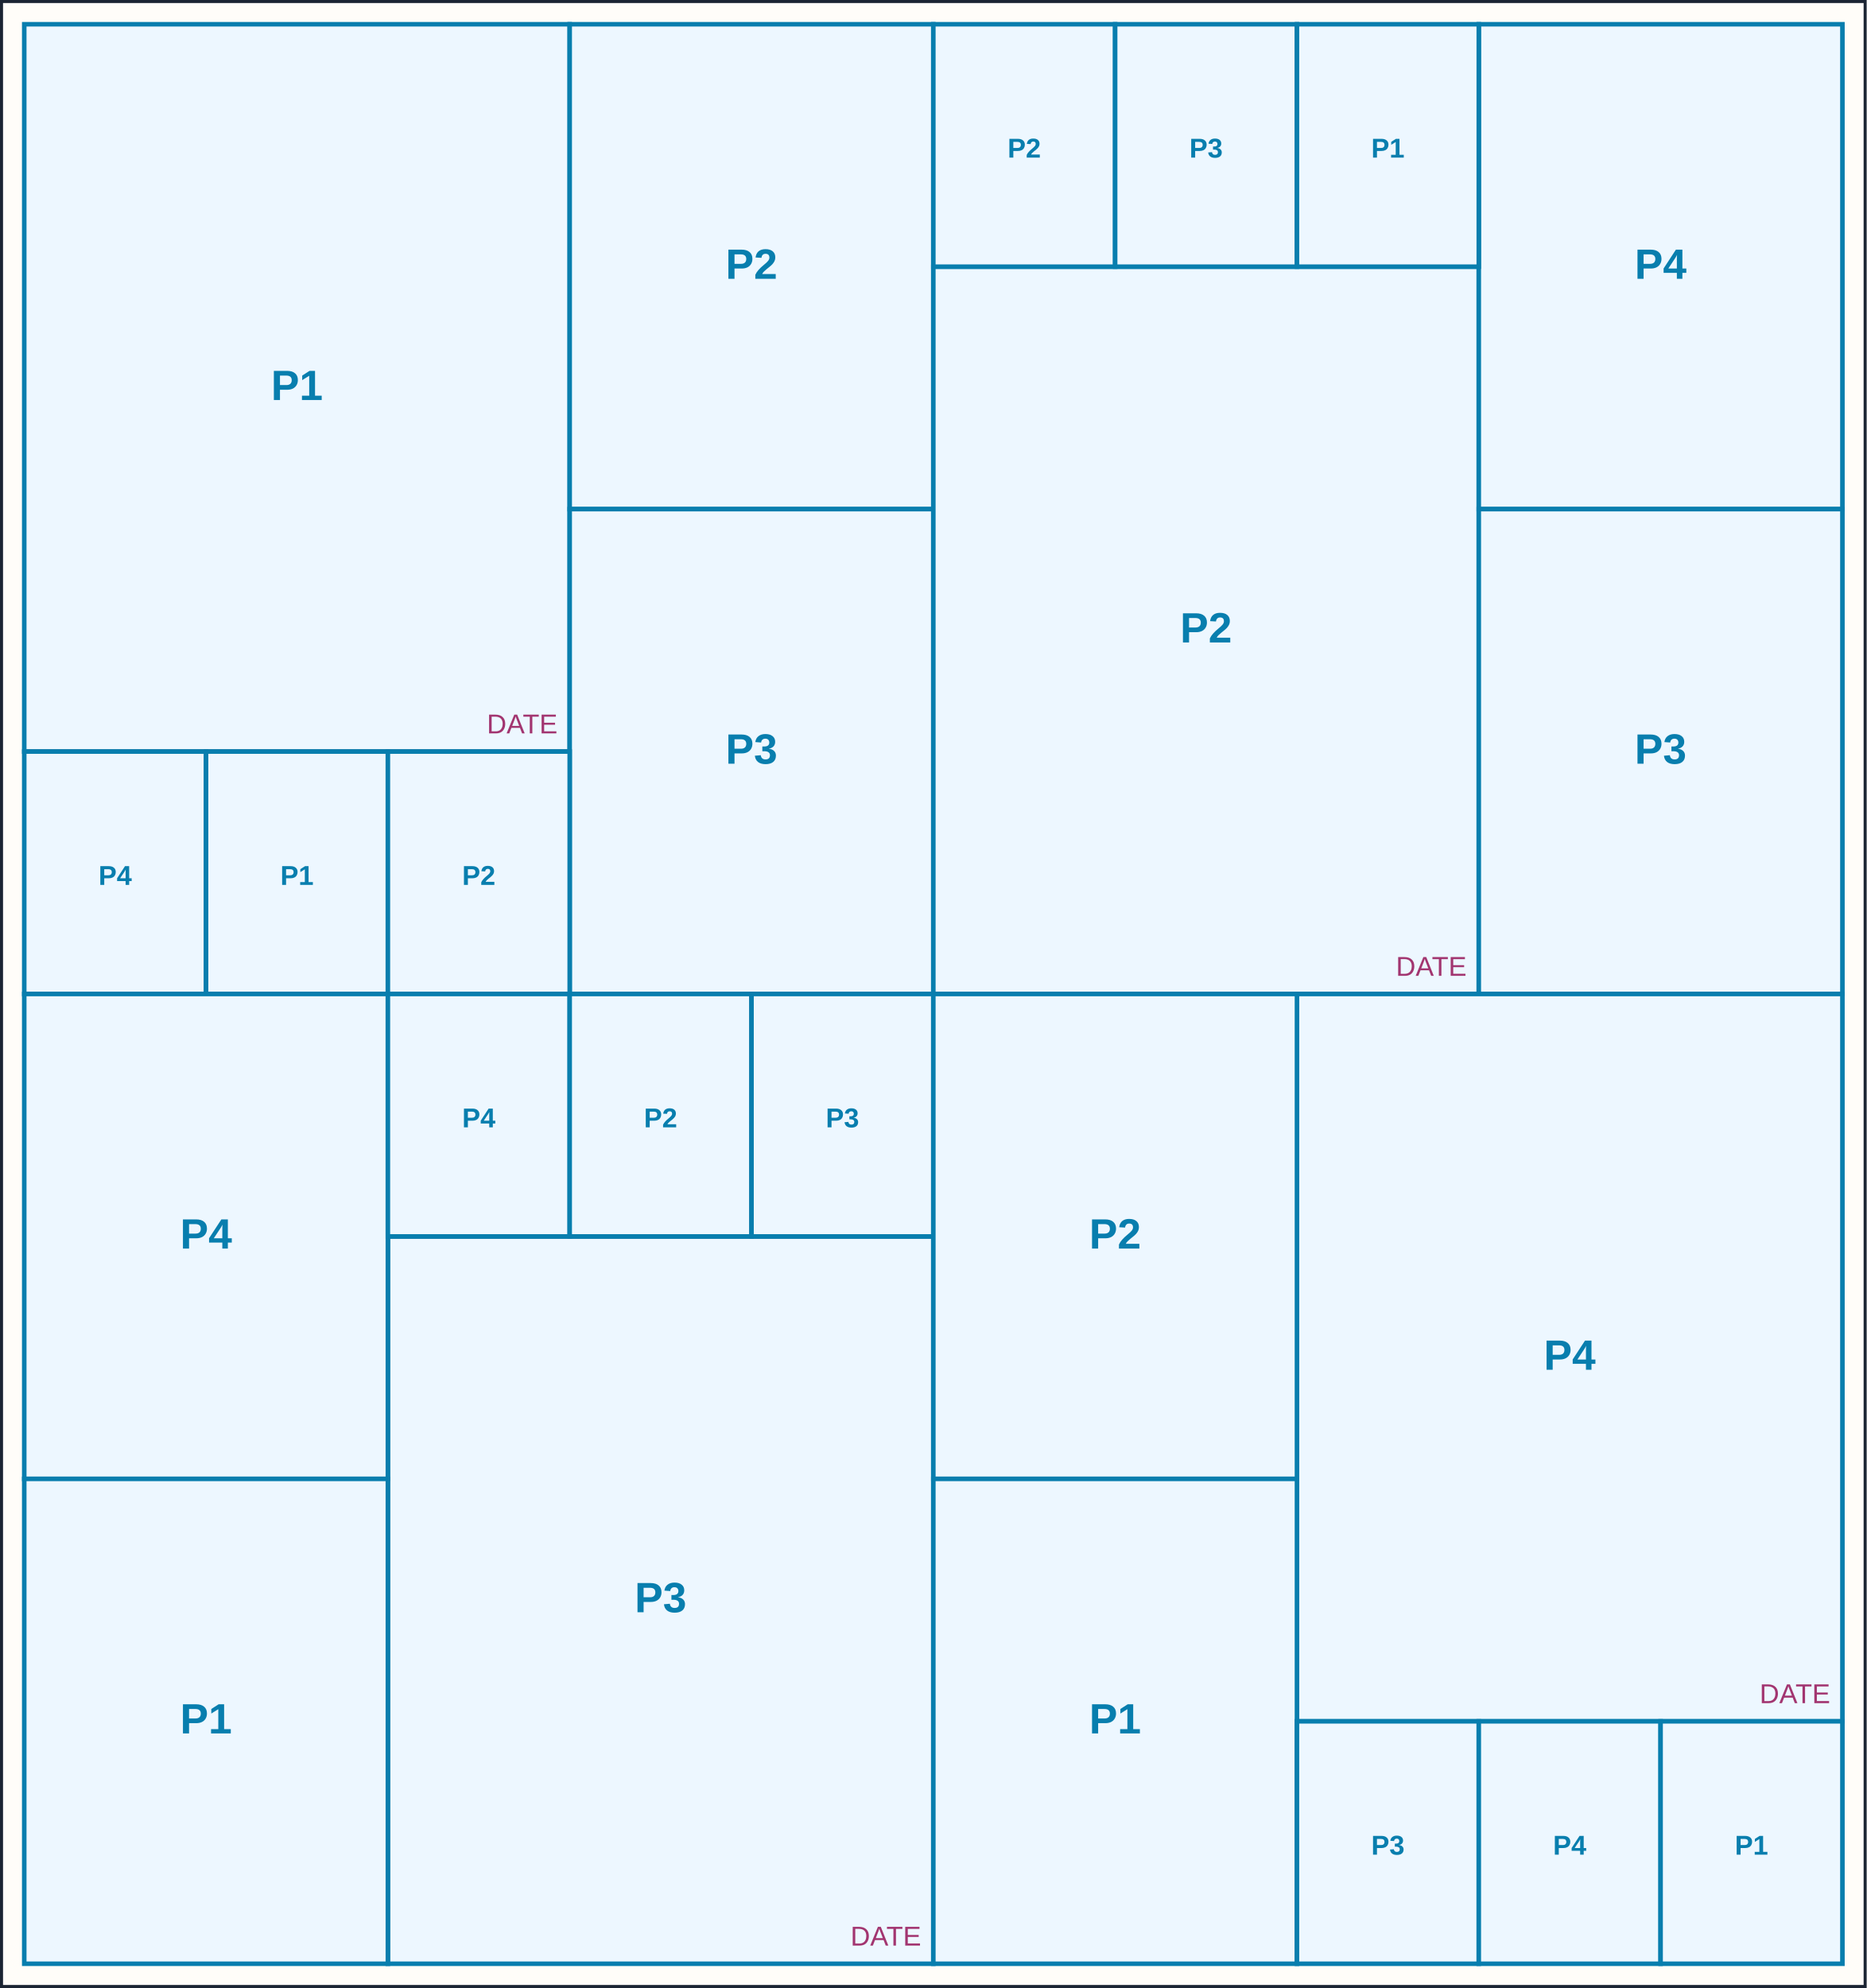
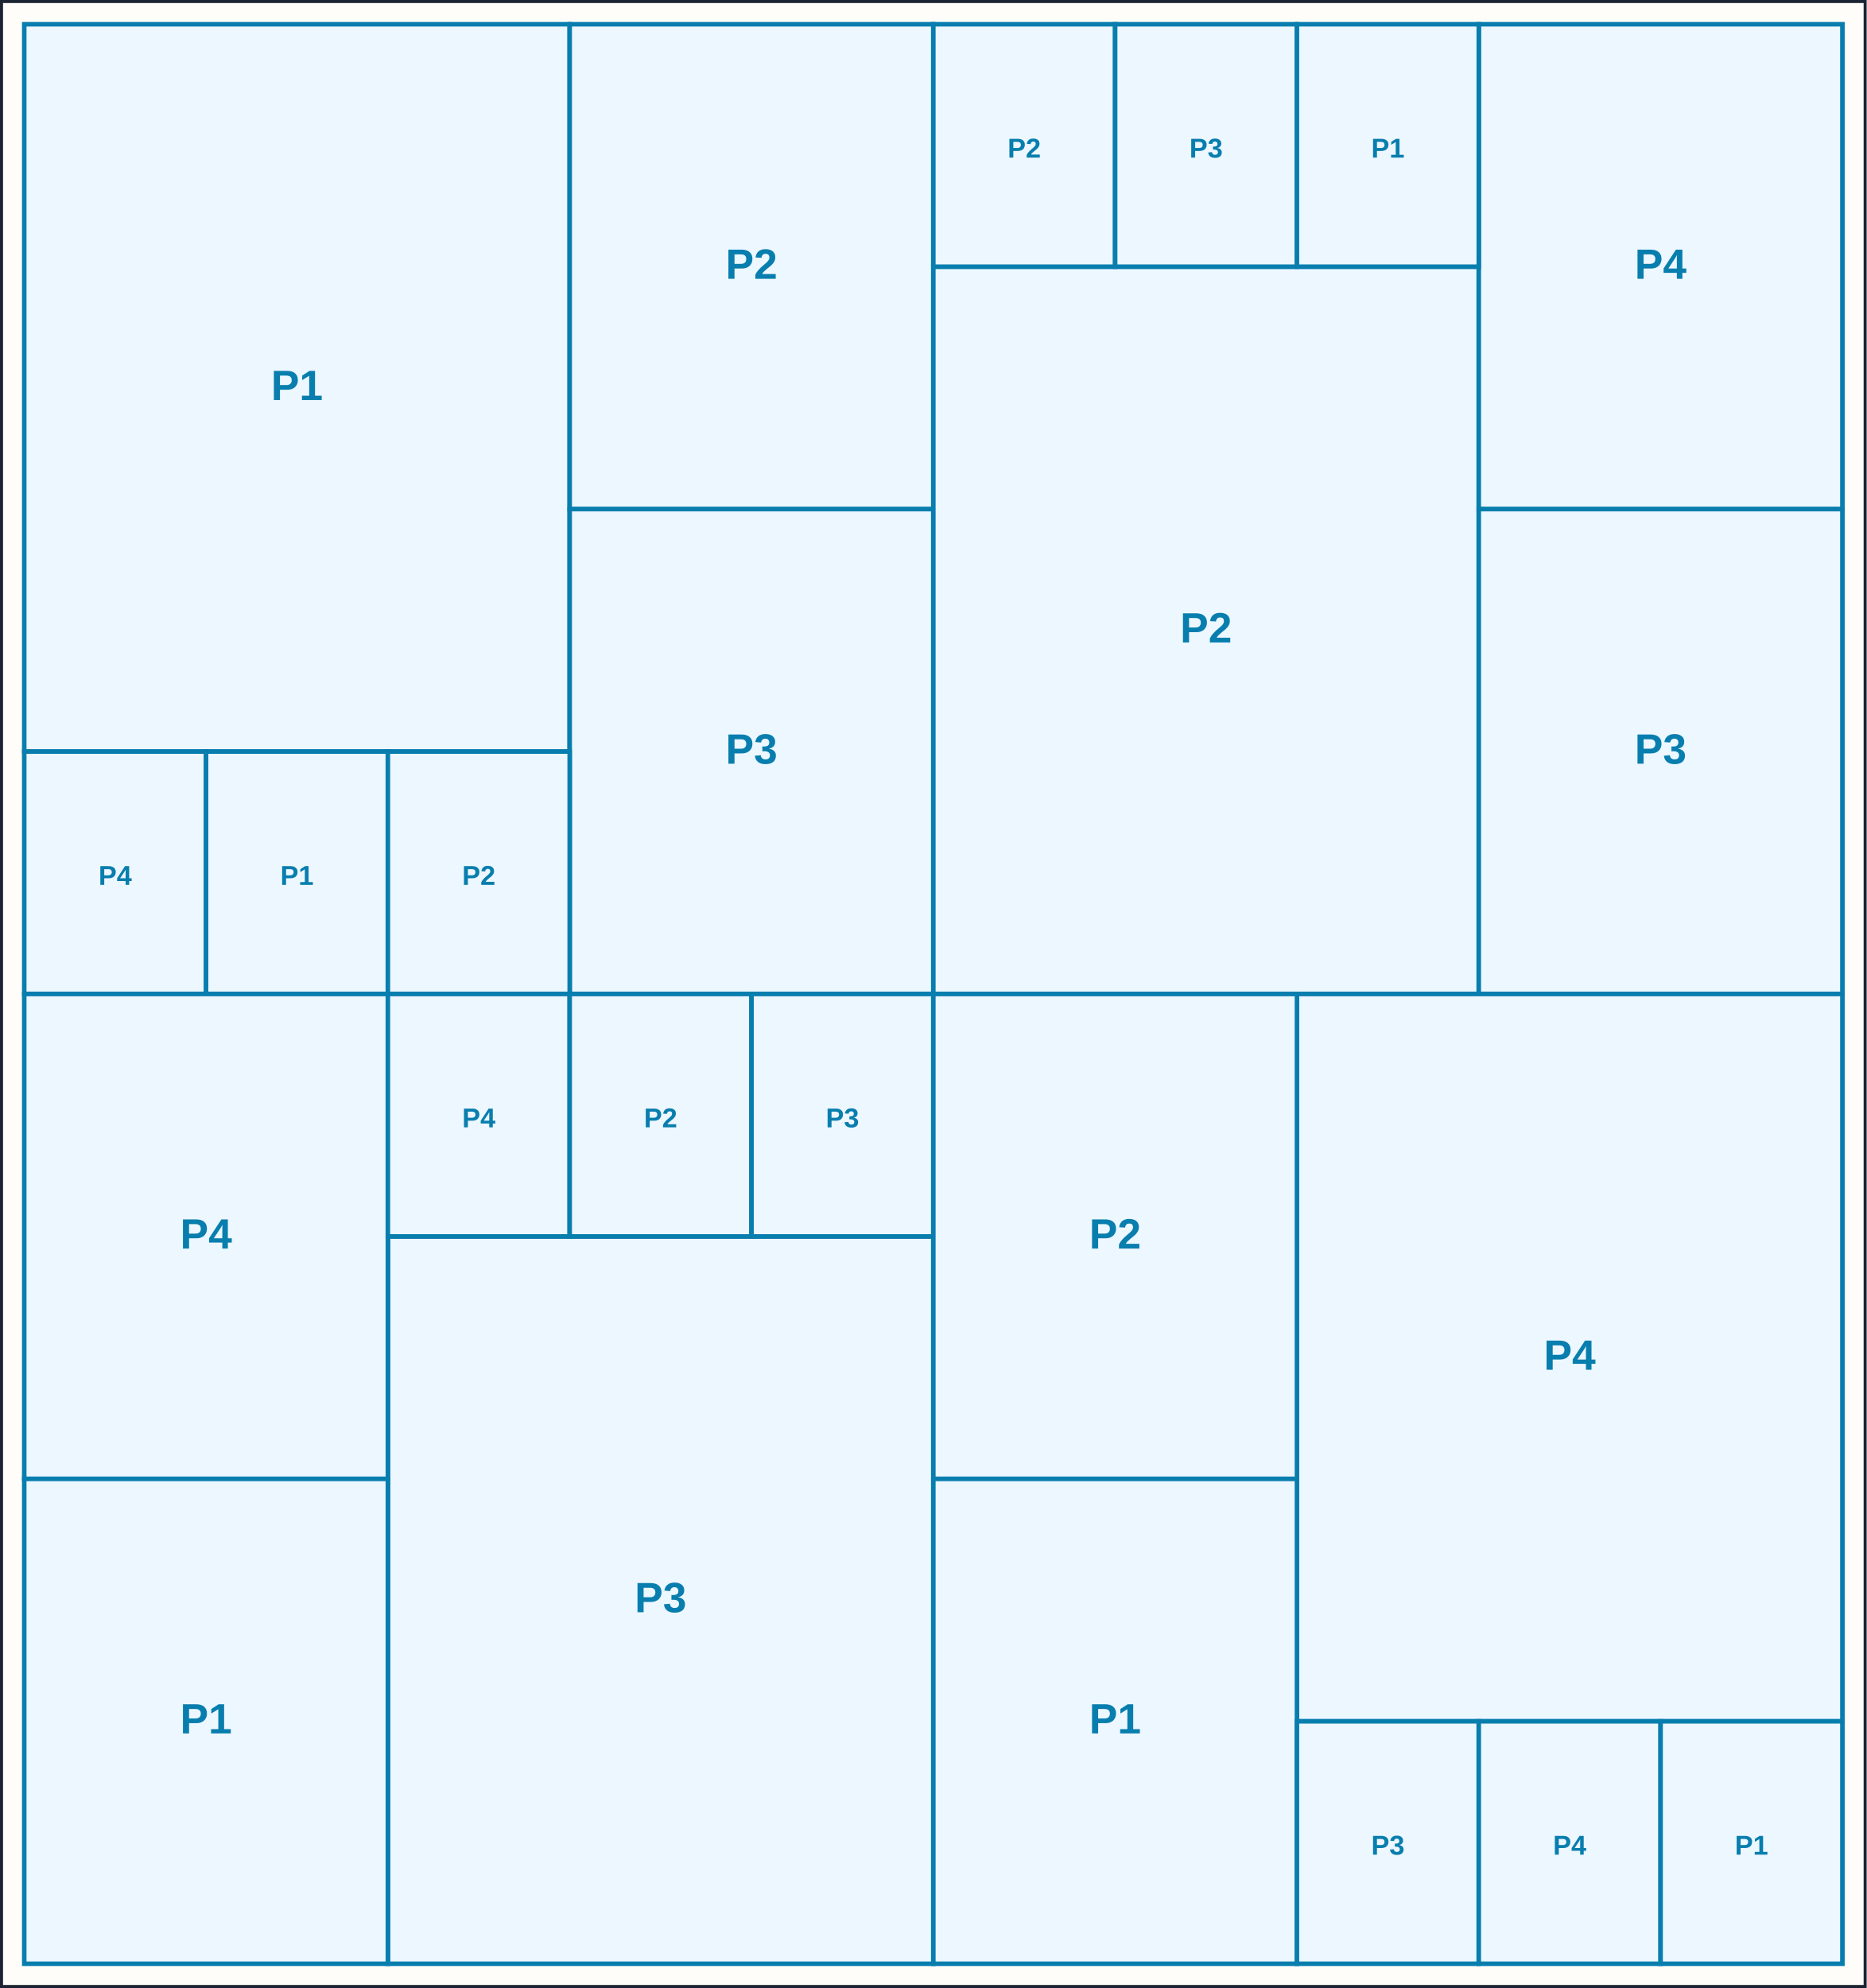
<svg xmlns="http://www.w3.org/2000/svg" width="616" height="656" viewBox="0 0 616 656" role="img" aria-labelledby="title desc">
  <rect width="616" height="656" fill="#fffdf9" />
  <rect x=".5" y=".5" width="615" height="655" fill="none" stroke="#1b2433" />
  <g data-photo="1" data-shape="square" data-x="8" data-y="8" data-width="180" data-height="240" data-window-inset="0">
    <rect x="8" y="8" width="180" height="240" fill="#fff" stroke="#764d70" stroke-width="1.2" />
    <rect x="8" y="8" width="180" height="240" fill="#edf7ff" stroke="#087eae" stroke-width="1.5" />
    <text x="98" y="132" text-anchor="middle" font-family="Arial,sans-serif" font-size="14" font-weight="700" fill="#087eae">P1</text>
-     <text x="184" y="242" text-anchor="end" font-family="Arial,sans-serif" font-size="9" fill="#a23570">DATE</text>
  </g>
  <g data-photo="2" data-shape="square" data-x="188" data-y="8" data-width="120" data-height="160" data-window-inset="0">
    <rect x="188" y="8" width="120" height="160" fill="#fff" stroke="#764d70" stroke-width="1.2" />
    <rect x="188" y="8" width="120" height="160" fill="#edf7ff" stroke="#087eae" stroke-width="1.5" />
    <text x="248" y="92" text-anchor="middle" font-family="Arial,sans-serif" font-size="14" font-weight="700" fill="#087eae">P2</text>
  </g>
  <g data-photo="3" data-shape="square" data-x="188" data-y="168" data-width="120" data-height="160" data-window-inset="0">
    <rect x="188" y="168" width="120" height="160" fill="#fff" stroke="#764d70" stroke-width="1.2" />
    <rect x="188" y="168" width="120" height="160" fill="#edf7ff" stroke="#087eae" stroke-width="1.5" />
    <text x="248" y="252" text-anchor="middle" font-family="Arial,sans-serif" font-size="14" font-weight="700" fill="#087eae">P3</text>
  </g>
  <g data-photo="4" data-shape="square" data-x="8" data-y="248" data-width="60" data-height="80" data-window-inset="0">
    <rect x="8" y="248" width="60" height="80" fill="#fff" stroke="#764d70" stroke-width="1.2" />
    <rect x="8" y="248" width="60" height="80" fill="#edf7ff" stroke="#087eae" stroke-width="1.5" />
    <text x="38" y="292" text-anchor="middle" font-family="Arial,sans-serif" font-size="9" font-weight="700" fill="#087eae">P4</text>
  </g>
  <g data-photo="1" data-shape="square" data-x="68" data-y="248" data-width="60" data-height="80" data-window-inset="0">
    <rect x="68" y="248" width="60" height="80" fill="#fff" stroke="#764d70" stroke-width="1.2" />
    <rect x="68" y="248" width="60" height="80" fill="#edf7ff" stroke="#087eae" stroke-width="1.5" />
    <text x="98" y="292" text-anchor="middle" font-family="Arial,sans-serif" font-size="9" font-weight="700" fill="#087eae">P1</text>
  </g>
  <g data-photo="2" data-shape="square" data-x="128" data-y="248" data-width="60" data-height="80" data-window-inset="0">
    <rect x="128" y="248" width="60" height="80" fill="#fff" stroke="#764d70" stroke-width="1.2" />
    <rect x="128" y="248" width="60" height="80" fill="#edf7ff" stroke="#087eae" stroke-width="1.5" />
    <text x="158" y="292" text-anchor="middle" font-family="Arial,sans-serif" font-size="9" font-weight="700" fill="#087eae">P2</text>
  </g>
  <g data-photo="2" data-shape="square" data-x="308" data-y="88" data-width="180" data-height="240" data-window-inset="0">
    <rect x="308" y="88" width="180" height="240" fill="#fff" stroke="#764d70" stroke-width="1.2" />
    <rect x="308" y="88" width="180" height="240" fill="#edf7ff" stroke="#087eae" stroke-width="1.5" />
    <text x="398" y="212" text-anchor="middle" font-family="Arial,sans-serif" font-size="14" font-weight="700" fill="#087eae">P2</text>
-     <text x="484" y="322" text-anchor="end" font-family="Arial,sans-serif" font-size="9" fill="#a23570">DATE</text>
  </g>
  <g data-photo="4" data-shape="square" data-x="488" data-y="8" data-width="120" data-height="160" data-window-inset="0">
    <rect x="488" y="8" width="120" height="160" fill="#fff" stroke="#764d70" stroke-width="1.2" />
    <rect x="488" y="8" width="120" height="160" fill="#edf7ff" stroke="#087eae" stroke-width="1.5" />
    <text x="548" y="92" text-anchor="middle" font-family="Arial,sans-serif" font-size="14" font-weight="700" fill="#087eae">P4</text>
  </g>
  <g data-photo="3" data-shape="square" data-x="488" data-y="168" data-width="120" data-height="160" data-window-inset="0">
    <rect x="488" y="168" width="120" height="160" fill="#fff" stroke="#764d70" stroke-width="1.2" />
    <rect x="488" y="168" width="120" height="160" fill="#edf7ff" stroke="#087eae" stroke-width="1.5" />
    <text x="548" y="252" text-anchor="middle" font-family="Arial,sans-serif" font-size="14" font-weight="700" fill="#087eae">P3</text>
  </g>
  <g data-photo="2" data-shape="square" data-x="308" data-y="8" data-width="60" data-height="80" data-window-inset="0">
    <rect x="308" y="8" width="60" height="80" fill="#fff" stroke="#764d70" stroke-width="1.2" />
    <rect x="308" y="8" width="60" height="80" fill="#edf7ff" stroke="#087eae" stroke-width="1.5" />
    <text x="338" y="52" text-anchor="middle" font-family="Arial,sans-serif" font-size="9" font-weight="700" fill="#087eae">P2</text>
  </g>
  <g data-photo="3" data-shape="square" data-x="368" data-y="8" data-width="60" data-height="80" data-window-inset="0">
    <rect x="368" y="8" width="60" height="80" fill="#fff" stroke="#764d70" stroke-width="1.2" />
    <rect x="368" y="8" width="60" height="80" fill="#edf7ff" stroke="#087eae" stroke-width="1.5" />
    <text x="398" y="52" text-anchor="middle" font-family="Arial,sans-serif" font-size="9" font-weight="700" fill="#087eae">P3</text>
  </g>
  <g data-photo="1" data-shape="square" data-x="428" data-y="8" data-width="60" data-height="80" data-window-inset="0">
    <rect x="428" y="8" width="60" height="80" fill="#fff" stroke="#764d70" stroke-width="1.2" />
    <rect x="428" y="8" width="60" height="80" fill="#edf7ff" stroke="#087eae" stroke-width="1.5" />
    <text x="458" y="52" text-anchor="middle" font-family="Arial,sans-serif" font-size="9" font-weight="700" fill="#087eae">P1</text>
  </g>
  <g data-photo="3" data-shape="square" data-x="128" data-y="408" data-width="180" data-height="240" data-window-inset="0">
    <rect x="128" y="408" width="180" height="240" fill="#fff" stroke="#764d70" stroke-width="1.2" />
    <rect x="128" y="408" width="180" height="240" fill="#edf7ff" stroke="#087eae" stroke-width="1.5" />
    <text x="218" y="532" text-anchor="middle" font-family="Arial,sans-serif" font-size="14" font-weight="700" fill="#087eae">P3</text>
-     <text x="304" y="642" text-anchor="end" font-family="Arial,sans-serif" font-size="9" fill="#a23570">DATE</text>
  </g>
  <g data-photo="4" data-shape="square" data-x="8" data-y="328" data-width="120" data-height="160" data-window-inset="0">
    <rect x="8" y="328" width="120" height="160" fill="#fff" stroke="#764d70" stroke-width="1.2" />
    <rect x="8" y="328" width="120" height="160" fill="#edf7ff" stroke="#087eae" stroke-width="1.5" />
    <text x="68" y="412" text-anchor="middle" font-family="Arial,sans-serif" font-size="14" font-weight="700" fill="#087eae">P4</text>
  </g>
  <g data-photo="1" data-shape="square" data-x="8" data-y="488" data-width="120" data-height="160" data-window-inset="0">
    <rect x="8" y="488" width="120" height="160" fill="#fff" stroke="#764d70" stroke-width="1.2" />
    <rect x="8" y="488" width="120" height="160" fill="#edf7ff" stroke="#087eae" stroke-width="1.5" />
    <text x="68" y="572" text-anchor="middle" font-family="Arial,sans-serif" font-size="14" font-weight="700" fill="#087eae">P1</text>
  </g>
  <g data-photo="4" data-shape="square" data-x="128" data-y="328" data-width="60" data-height="80" data-window-inset="0">
    <rect x="128" y="328" width="60" height="80" fill="#fff" stroke="#764d70" stroke-width="1.2" />
    <rect x="128" y="328" width="60" height="80" fill="#edf7ff" stroke="#087eae" stroke-width="1.5" />
    <text x="158" y="372" text-anchor="middle" font-family="Arial,sans-serif" font-size="9" font-weight="700" fill="#087eae">P4</text>
  </g>
  <g data-photo="2" data-shape="square" data-x="188" data-y="328" data-width="60" data-height="80" data-window-inset="0">
    <rect x="188" y="328" width="60" height="80" fill="#fff" stroke="#764d70" stroke-width="1.2" />
    <rect x="188" y="328" width="60" height="80" fill="#edf7ff" stroke="#087eae" stroke-width="1.5" />
    <text x="218" y="372" text-anchor="middle" font-family="Arial,sans-serif" font-size="9" font-weight="700" fill="#087eae">P2</text>
  </g>
  <g data-photo="3" data-shape="square" data-x="248" data-y="328" data-width="60" data-height="80" data-window-inset="0">
    <rect x="248" y="328" width="60" height="80" fill="#fff" stroke="#764d70" stroke-width="1.2" />
    <rect x="248" y="328" width="60" height="80" fill="#edf7ff" stroke="#087eae" stroke-width="1.5" />
    <text x="278" y="372" text-anchor="middle" font-family="Arial,sans-serif" font-size="9" font-weight="700" fill="#087eae">P3</text>
  </g>
  <g data-photo="4" data-shape="square" data-x="428" data-y="328" data-width="180" data-height="240" data-window-inset="0">
    <rect x="428" y="328" width="180" height="240" fill="#fff" stroke="#764d70" stroke-width="1.2" />
    <rect x="428" y="328" width="180" height="240" fill="#edf7ff" stroke="#087eae" stroke-width="1.5" />
    <text x="518" y="452" text-anchor="middle" font-family="Arial,sans-serif" font-size="14" font-weight="700" fill="#087eae">P4</text>
-     <text x="604" y="562" text-anchor="end" font-family="Arial,sans-serif" font-size="9" fill="#a23570">DATE</text>
  </g>
  <g data-photo="2" data-shape="square" data-x="308" data-y="328" data-width="120" data-height="160" data-window-inset="0">
    <rect x="308" y="328" width="120" height="160" fill="#fff" stroke="#764d70" stroke-width="1.2" />
    <rect x="308" y="328" width="120" height="160" fill="#edf7ff" stroke="#087eae" stroke-width="1.5" />
    <text x="368" y="412" text-anchor="middle" font-family="Arial,sans-serif" font-size="14" font-weight="700" fill="#087eae">P2</text>
  </g>
  <g data-photo="1" data-shape="square" data-x="308" data-y="488" data-width="120" data-height="160" data-window-inset="0">
    <rect x="308" y="488" width="120" height="160" fill="#fff" stroke="#764d70" stroke-width="1.2" />
    <rect x="308" y="488" width="120" height="160" fill="#edf7ff" stroke="#087eae" stroke-width="1.5" />
    <text x="368" y="572" text-anchor="middle" font-family="Arial,sans-serif" font-size="14" font-weight="700" fill="#087eae">P1</text>
  </g>
  <g data-photo="3" data-shape="square" data-x="428" data-y="568" data-width="60" data-height="80" data-window-inset="0">
    <rect x="428" y="568" width="60" height="80" fill="#fff" stroke="#764d70" stroke-width="1.2" />
    <rect x="428" y="568" width="60" height="80" fill="#edf7ff" stroke="#087eae" stroke-width="1.5" />
    <text x="458" y="612" text-anchor="middle" font-family="Arial,sans-serif" font-size="9" font-weight="700" fill="#087eae">P3</text>
  </g>
  <g data-photo="4" data-shape="square" data-x="488" data-y="568" data-width="60" data-height="80" data-window-inset="0">
    <rect x="488" y="568" width="60" height="80" fill="#fff" stroke="#764d70" stroke-width="1.2" />
    <rect x="488" y="568" width="60" height="80" fill="#edf7ff" stroke="#087eae" stroke-width="1.5" />
    <text x="518" y="612" text-anchor="middle" font-family="Arial,sans-serif" font-size="9" font-weight="700" fill="#087eae">P4</text>
  </g>
  <g data-photo="1" data-shape="square" data-x="548" data-y="568" data-width="60" data-height="80" data-window-inset="0">
    <rect x="548" y="568" width="60" height="80" fill="#fff" stroke="#764d70" stroke-width="1.2" />
    <rect x="548" y="568" width="60" height="80" fill="#edf7ff" stroke="#087eae" stroke-width="1.5" />
    <text x="578" y="612" text-anchor="middle" font-family="Arial,sans-serif" font-size="9" font-weight="700" fill="#087eae">P1</text>
  </g>
</svg>
